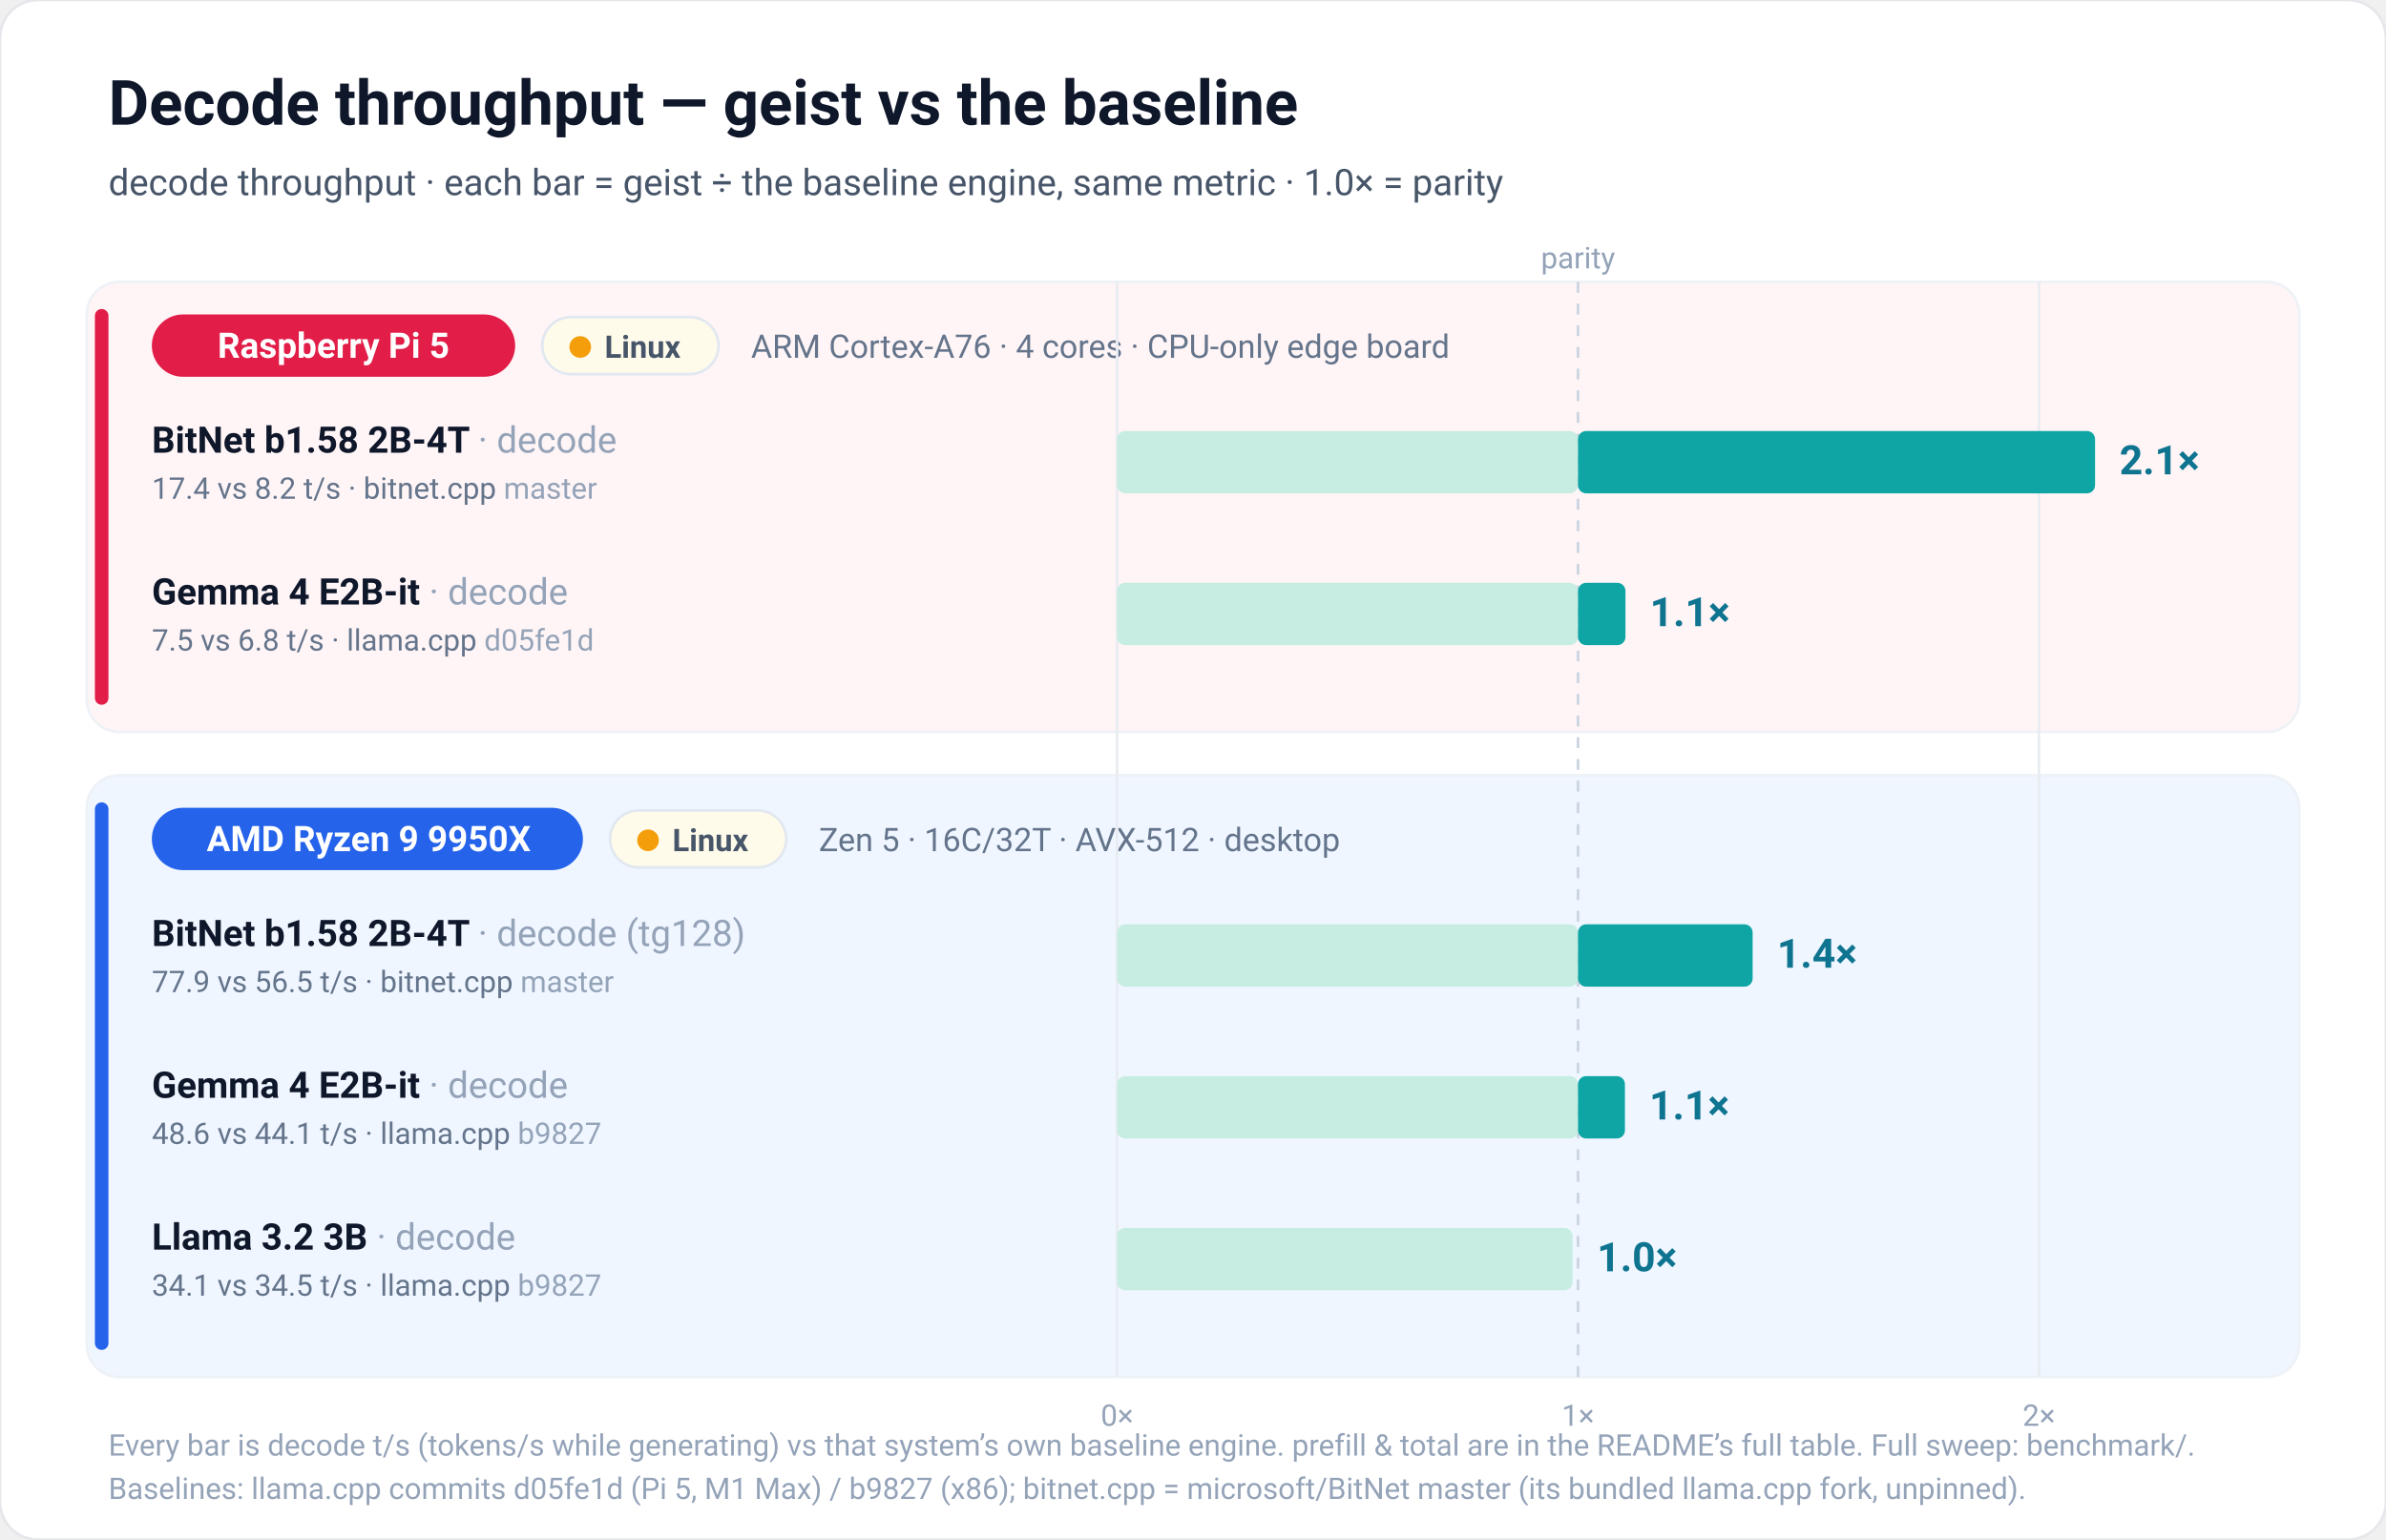
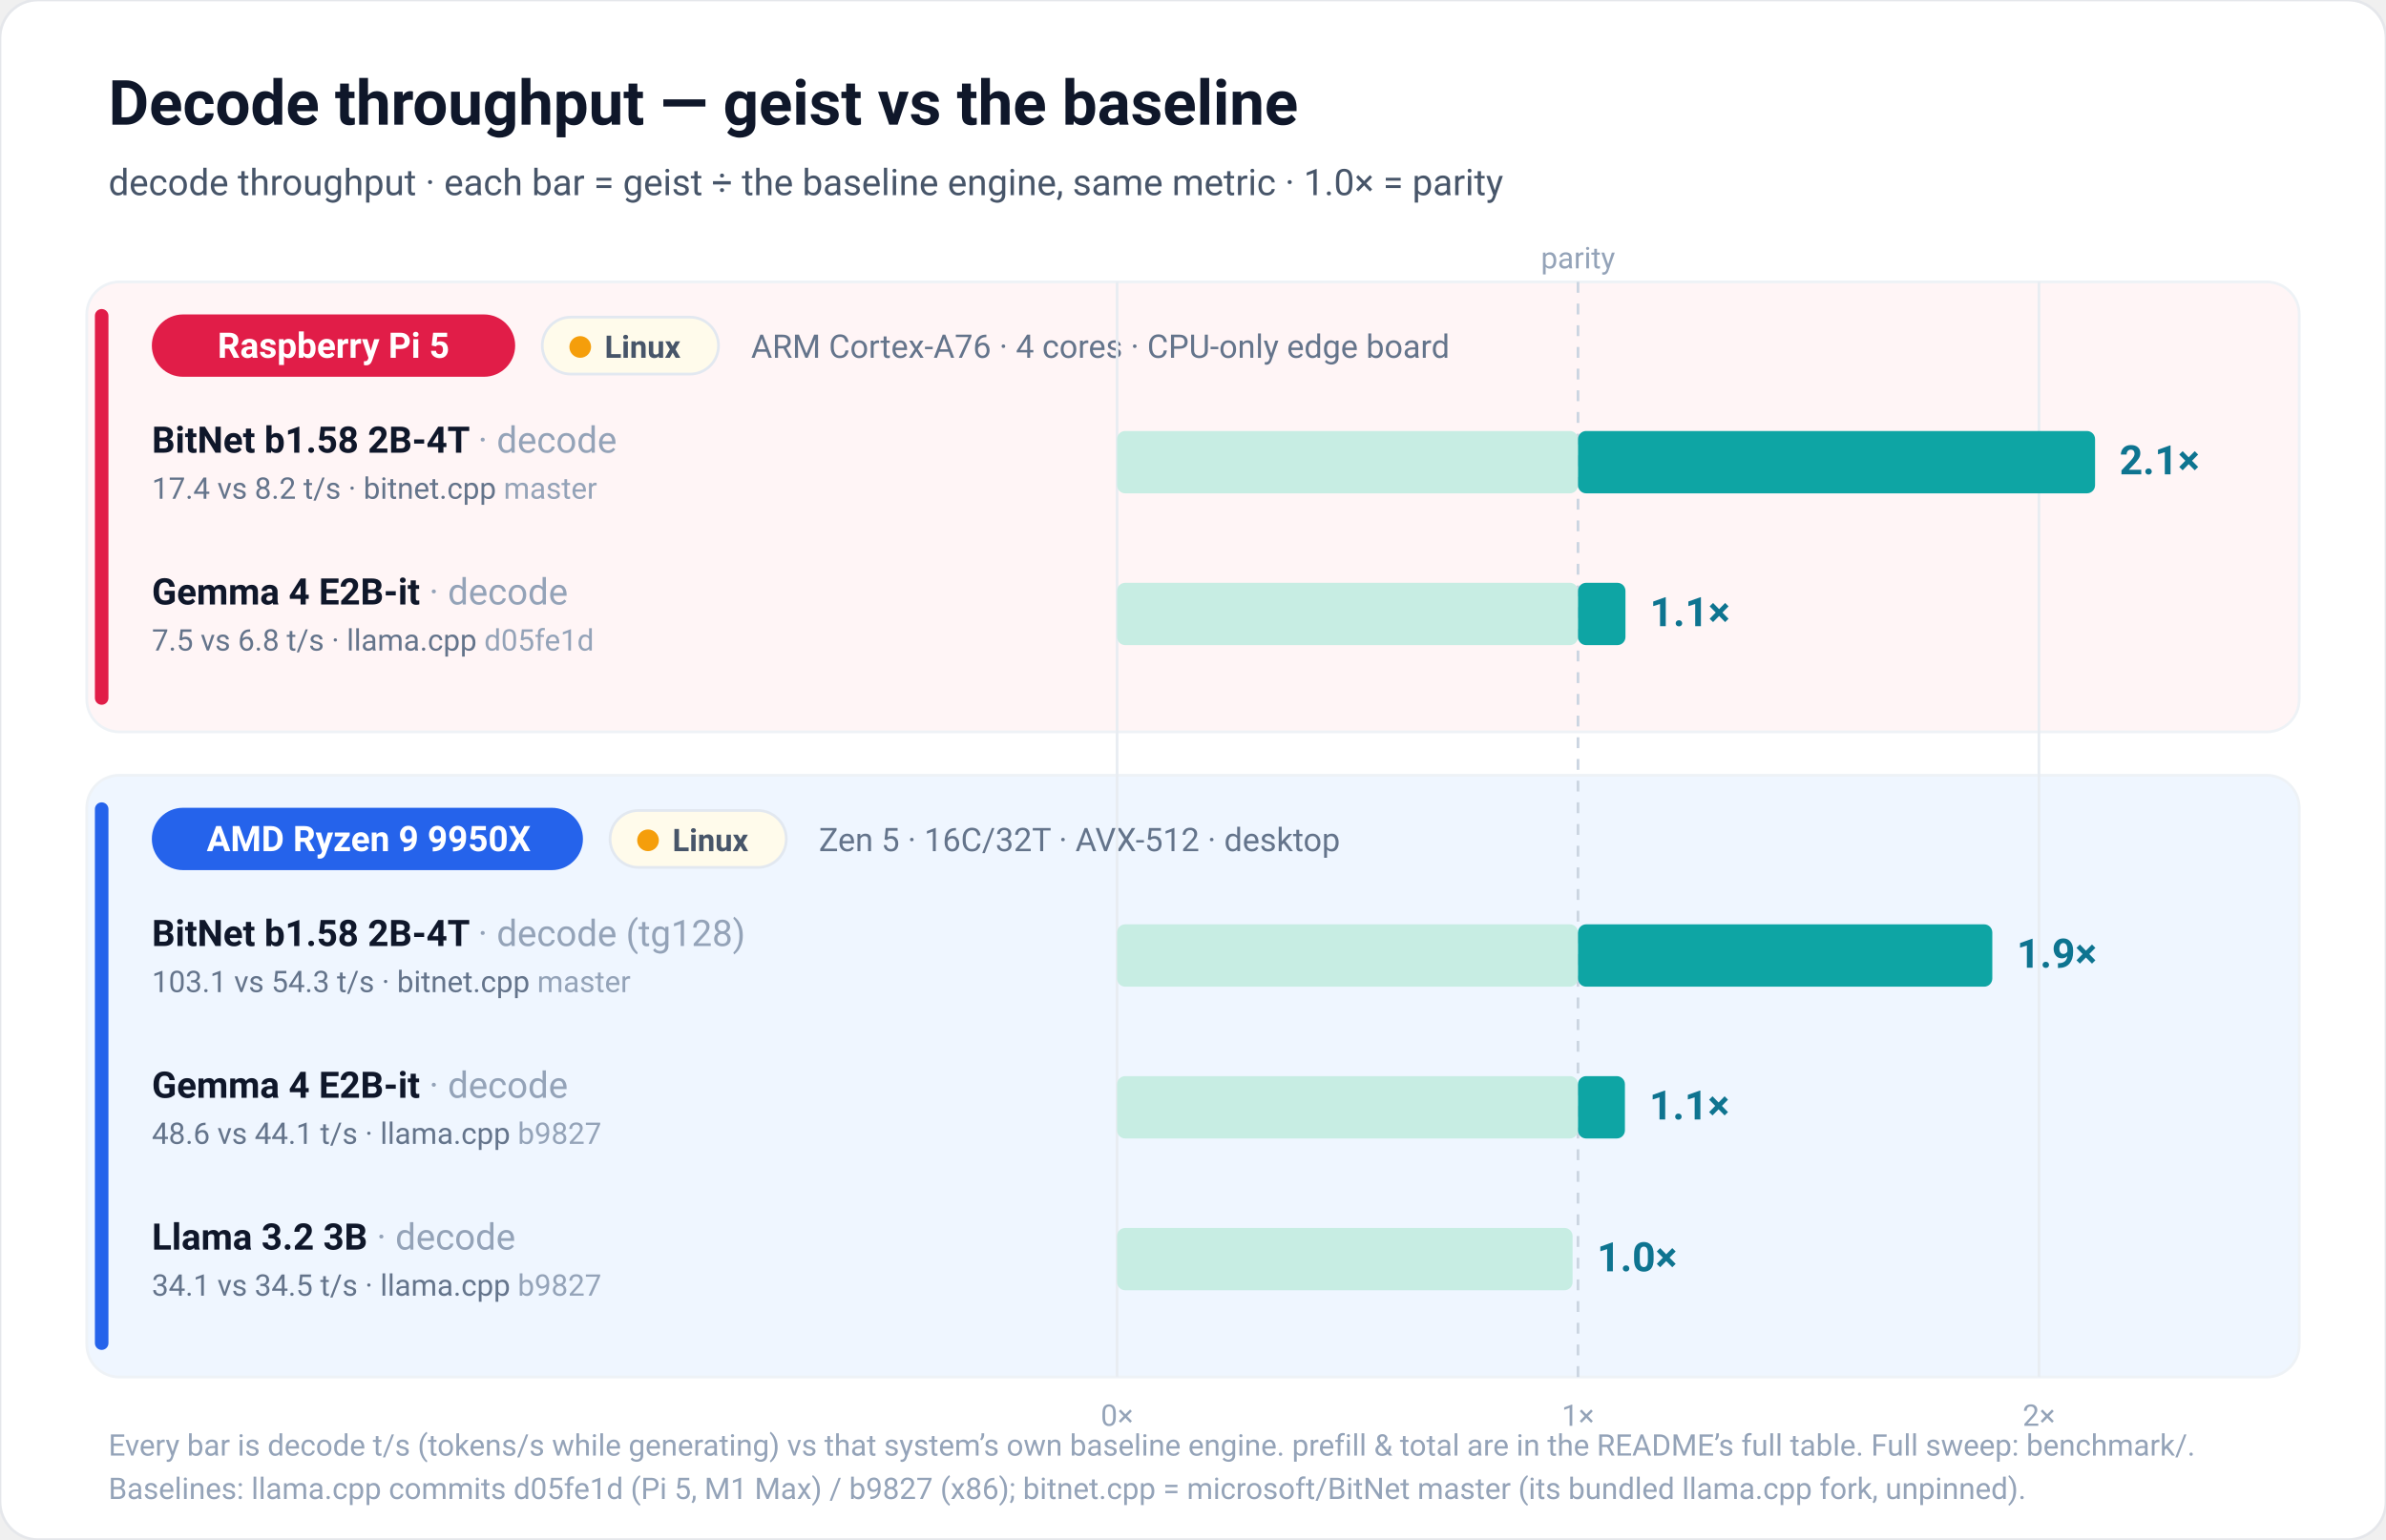
<svg xmlns="http://www.w3.org/2000/svg" viewBox="0 0 880 568" font-family="-apple-system,Segoe UI,Roboto,Helvetica,Arial,sans-serif">
  <rect x="0" y="0" width="880" height="568" rx="14" fill="#ffffff" stroke="#e5e7eb" />
  <text x="40" y="46" font-size="23" font-weight="700" fill="#0f172a">Decode throughput — geist vs the baseline</text>
  <text x="40" y="72" font-size="13.5" fill="#475569">decode throughput · each bar = geist ÷ the baseline engine, same metric · 1.0× = parity</text>
  <rect x="32" y="104" width="816" height="166" rx="12" fill="#fff5f6" stroke="#eef2f6" />
  <rect x="35" y="114" width="5" height="146" rx="2.5" fill="#e11d48" />
  <rect x="56" y="116" width="134" height="23" rx="11.5" fill="#e11d48" />
  <text x="123" y="132" font-size="13" font-weight="700" fill="#ffffff" text-anchor="middle">Raspberry Pi 5</text>
  <rect x="200" y="117" width="65" height="21" rx="10.5" fill="#fffbeb" stroke="#e2e8f0" />
  <circle cx="214" cy="128" r="4" fill="#f59e0b" />
  <text x="223" y="132" font-size="11.5" font-weight="600" fill="#475569">Linux</text>
  <text x="277" y="132" font-size="12" fill="#64748b">ARM Cortex-A76 · 4 cores · CPU-only edge board</text>
  <rect x="32" y="286" width="816" height="222" rx="12" fill="#eff6ff" stroke="#eef2f6" />
  <rect x="35" y="296" width="5" height="202" rx="2.5" fill="#2563eb" />
  <rect x="56" y="298" width="159" height="23" rx="11.5" fill="#2563eb" />
  <text x="136" y="314" font-size="13" font-weight="700" fill="#ffffff" text-anchor="middle">AMD Ryzen 9 9950X</text>
  <rect x="225" y="299" width="65" height="21" rx="10.5" fill="#fffbeb" stroke="#e2e8f0" />
  <circle cx="239" cy="310" r="4" fill="#f59e0b" />
  <text x="248" y="314" font-size="11.5" font-weight="600" fill="#475569">Linux</text>
  <text x="302" y="314" font-size="12" fill="#64748b">Zen 5 · 16C/32T · AVX-512 · desktop</text>
  <line x1="412.0" y1="104" x2="412.0" y2="508" stroke="#e8edf2" />
  <text x="412.0" y="526" font-size="11" fill="#94a3b8" text-anchor="middle">0×</text>
  <line x1="582.0" y1="104" x2="582.0" y2="508" stroke="#cbd5e1" stroke-dasharray="4 4" />
  <text x="582.0" y="526" font-size="11" fill="#94a3b8" text-anchor="middle">1×</text>
  <line x1="752.0" y1="104" x2="752.0" y2="508" stroke="#e8edf2" />
  <text x="752.0" y="526" font-size="11" fill="#94a3b8" text-anchor="middle">2×</text>
  <text x="582.0" y="99" font-size="11" fill="#94a3b8" text-anchor="middle">parity</text>
  <text x="56" y="167.0" font-size="13.5" font-weight="600" fill="#0f172a">BitNet b1.58 2B-4T <tspan fill="#94a3b8" font-weight="400">· decode</tspan>
  </text>
  <text x="56" y="184.0" font-size="11" fill="#64748b">17.4 vs 8.2 t/s · bitnet.cpp <tspan fill="#94a3b8">master</tspan>
  </text>
  <rect x="412" y="159.0" width="170.0" height="23" rx="3" fill="#c7ede3" />
  <rect x="582.0" y="159.0" width="190.7" height="23" rx="3" fill="#0ea5a4" />
  <text x="781.7" y="175.0" font-size="15" font-weight="700" fill="#0e7490">2.1×</text>
  <text x="56" y="223.0" font-size="13.5" font-weight="600" fill="#0f172a">Gemma 4 E2B-it <tspan fill="#94a3b8" font-weight="400">· decode</tspan>
  </text>
  <text x="56" y="240.0" font-size="11" fill="#64748b">7.5 vs 6.8 t/s · llama.cpp <tspan fill="#94a3b8">d05fe1d</tspan>
  </text>
  <rect x="412" y="215.0" width="170.0" height="23" rx="3" fill="#c7ede3" />
  <rect x="582.0" y="215.0" width="17.5" height="23" rx="3" fill="#0ea5a4" />
  <text x="608.5" y="231.0" font-size="15" font-weight="700" fill="#0e7490">1.1×</text>
  <text x="56" y="349.0" font-size="13.5" font-weight="600" fill="#0f172a">BitNet b1.58 2B-4T <tspan fill="#94a3b8" font-weight="400">· decode (tg128)</tspan>
  </text>
-   <text x="56" y="366.0" font-size="11" fill="#64748b">77.9 vs 56.5 t/s · bitnet.cpp <tspan fill="#94a3b8">master</tspan>
+   <text x="56" y="366.0" font-size="11" fill="#64748b">103.1 vs 54.3 t/s · bitnet.cpp <tspan fill="#94a3b8">master</tspan>
  </text>
  <rect x="412" y="341.0" width="170.0" height="23" rx="3" fill="#c7ede3" />
-   <rect x="582.0" y="341.0" width="64.4" height="23" rx="3" fill="#0ea5a4" />
-   <text x="655.4" y="357.0" font-size="15" font-weight="700" fill="#0e7490">1.4×</text>
+   <rect x="582.0" y="341.0" width="152.8" height="23" rx="3" fill="#0ea5a4" />
+   <text x="743.8" y="357.0" font-size="15" font-weight="700" fill="#0e7490">1.9×</text>
  <text x="56" y="405.0" font-size="13.5" font-weight="600" fill="#0f172a">Gemma 4 E2B-it <tspan fill="#94a3b8" font-weight="400">· decode</tspan>
  </text>
  <text x="56" y="422.0" font-size="11" fill="#64748b">48.6 vs 44.1 t/s · llama.cpp <tspan fill="#94a3b8">b9827</tspan>
  </text>
  <rect x="412" y="397.0" width="170.0" height="23" rx="3" fill="#c7ede3" />
  <rect x="582.0" y="397.0" width="17.3" height="23" rx="3" fill="#0ea5a4" />
  <text x="608.3" y="413.0" font-size="15" font-weight="700" fill="#0e7490">1.1×</text>
  <text x="56" y="461.0" font-size="13.5" font-weight="600" fill="#0f172a">Llama 3.2 3B <tspan fill="#94a3b8" font-weight="400">· decode</tspan>
  </text>
  <text x="56" y="478.0" font-size="11" fill="#64748b">34.1 vs 34.5 t/s · llama.cpp <tspan fill="#94a3b8">b9827</tspan>
  </text>
  <rect x="412" y="453.0" width="168.0" height="23" rx="3" fill="#c7ede3" />
  <text x="589.0" y="469.0" font-size="15" font-weight="700" fill="#0e7490">1.0×</text>
  <text x="40" y="537" font-size="11" fill="#94a3b8">Every bar is decode t/s (tokens/s while generating) vs that system’s own baseline engine. prefill &amp; total are in the README’s full table. Full sweep: benchmark/.</text>
  <text x="40" y="553" font-size="11" fill="#94a3b8">Baselines: llama.cpp commits d05fe1d (Pi 5, M1 Max) / b9827 (x86); bitnet.cpp = microsoft/BitNet master (its bundled llama.cpp fork, unpinned).</text>
</svg>
